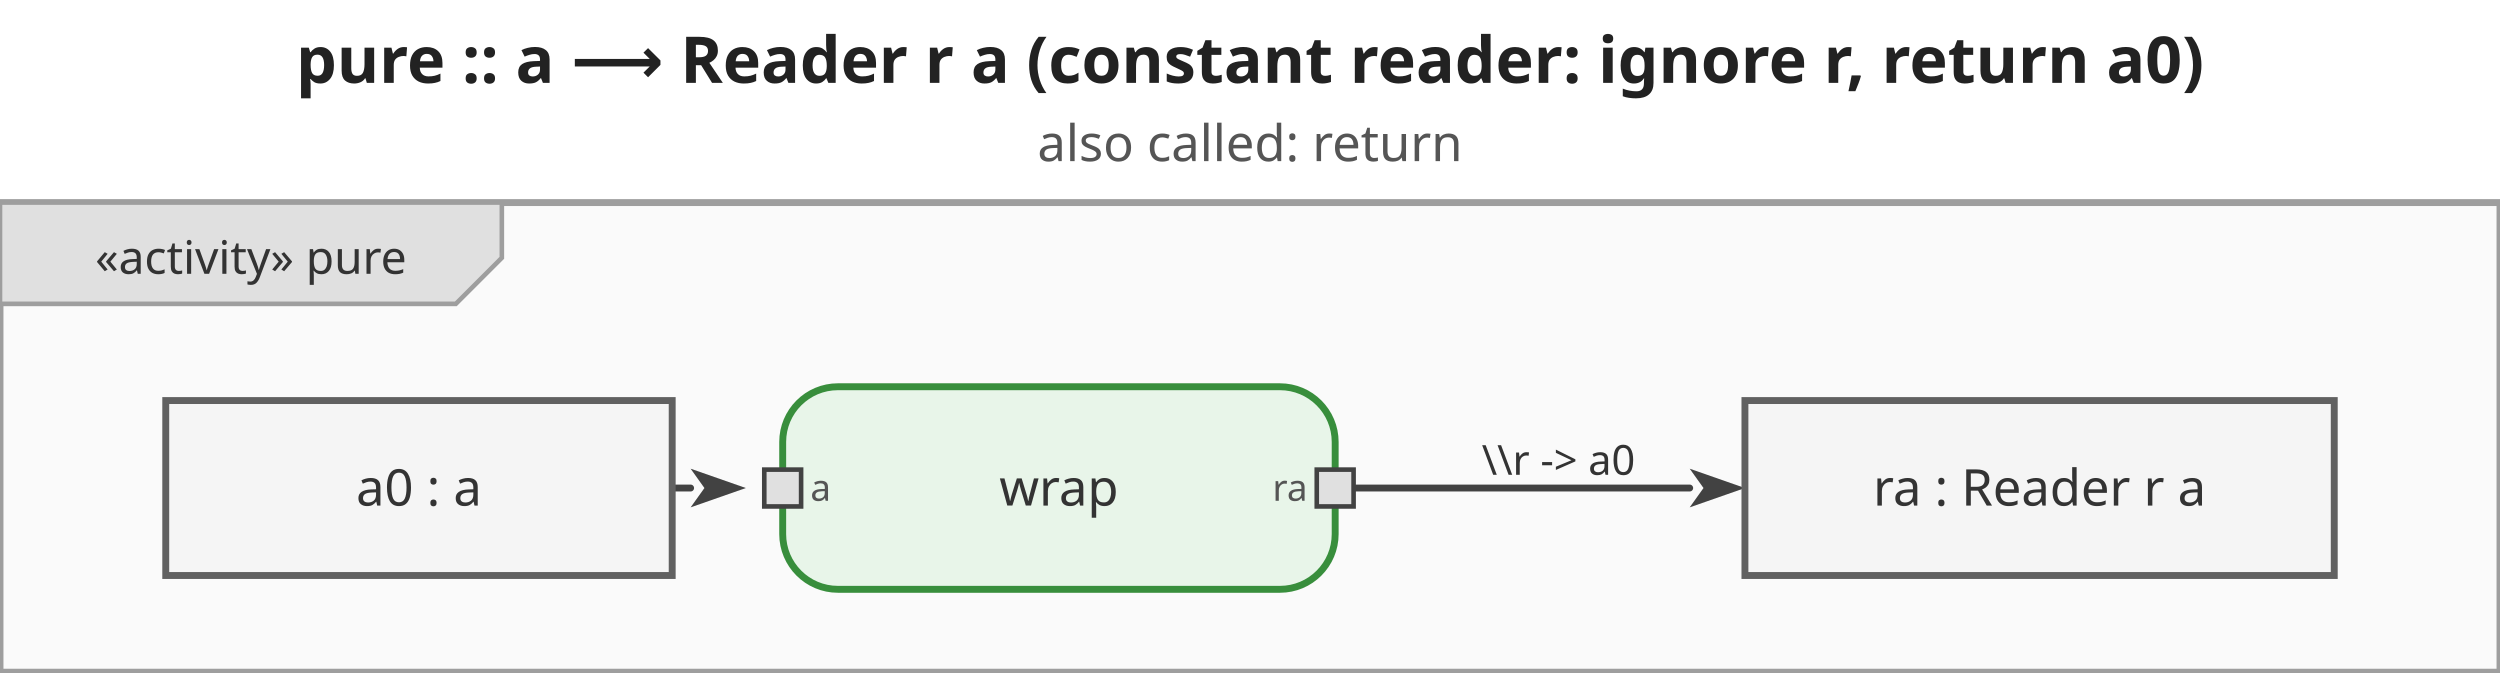
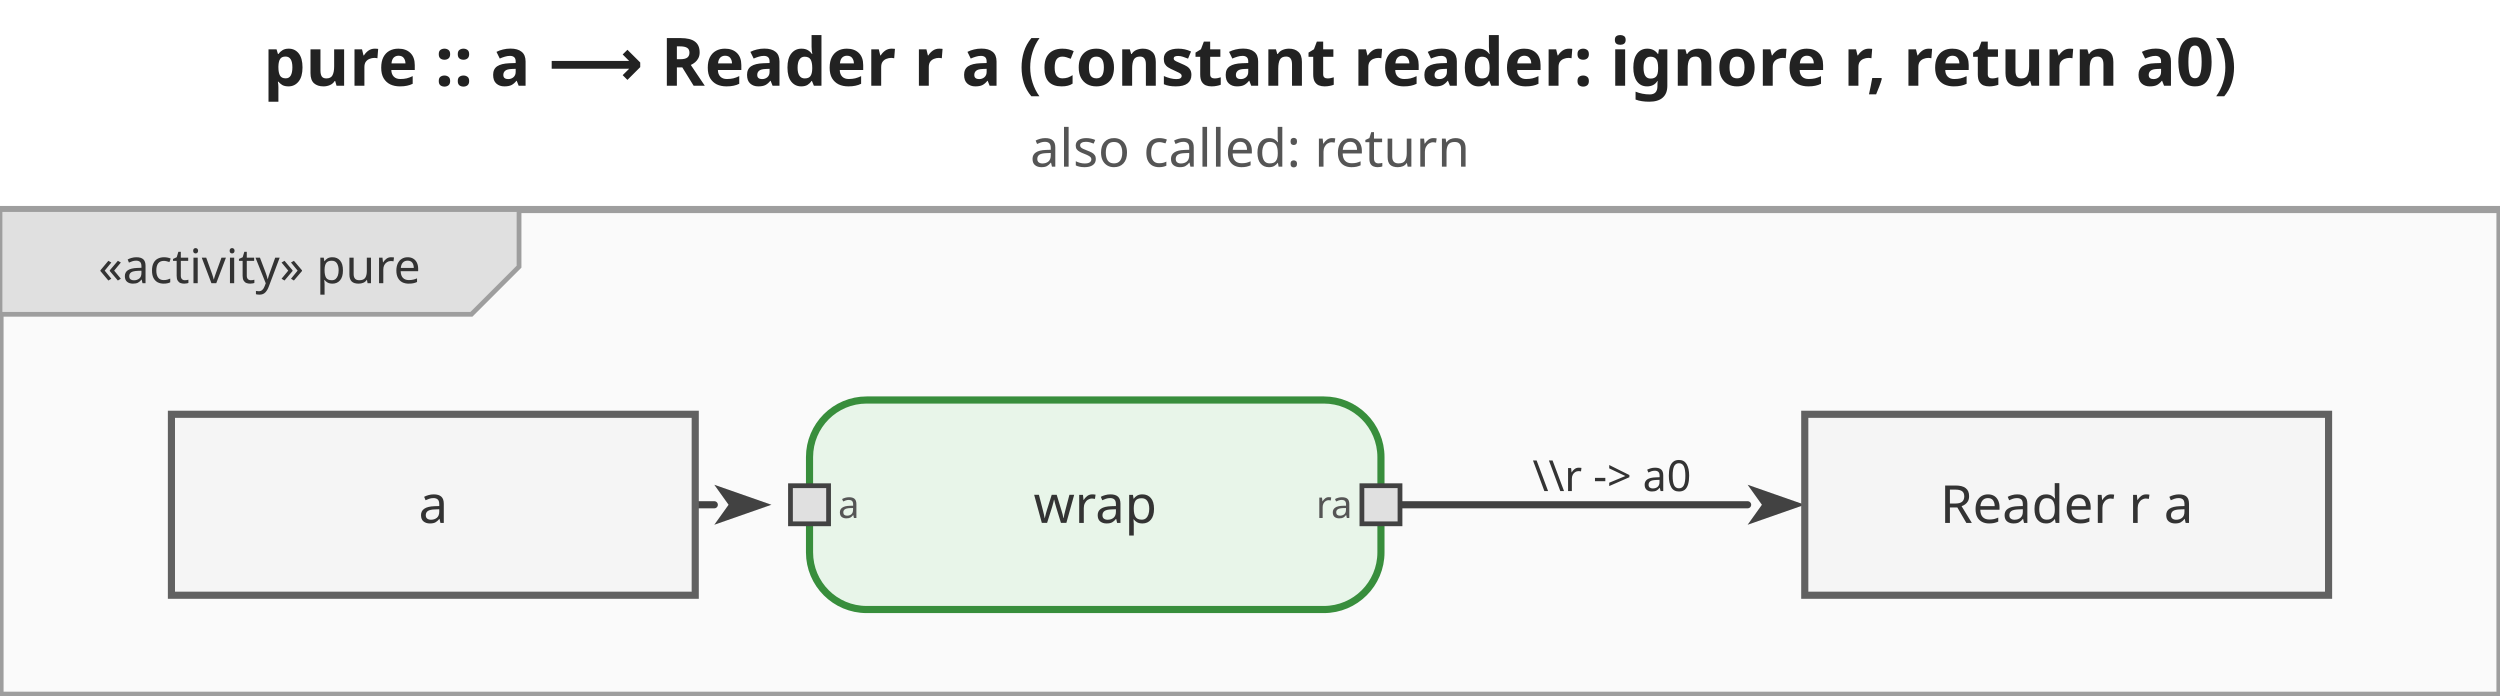
- <svg xmlns="http://www.w3.org/2000/svg" viewBox="0 0 543 146" width="543" height="146">
+ <svg xmlns="http://www.w3.org/2000/svg" viewBox="0 0 525 146" width="525" height="146">
  <defs>
    <marker id="arrowFilled" viewBox="0 0 10 10" refX="0" refY="5" markerWidth="8" markerHeight="8" orient="auto-start-reverse">
      <path d="M0,1.5 L10,5 L0,8.5 L2.5,5 Z" fill="#424242" />
    </marker>
    <marker id="arrowOpen" viewBox="0 0 10 10" refX="0" refY="5" markerWidth="8" markerHeight="8" orient="auto-start-reverse">
      <path d="M0,1.5 L10,5 L0,8.5" fill="none" stroke="#424242" stroke-width="1.25" />
    </marker>
    <marker id="arrowHof" viewBox="0 0 10 10" refX="0" refY="5" markerWidth="8" markerHeight="8" orient="auto-start-reverse">
      <path d="M0,1.5 L10,5 L0,8.5 L2.5,5 Z" fill="#00796b" />
    </marker>
  </defs>
-   <rect width="543" height="146" fill="white" />
-   <text x="271.5" y="18" text-anchor="middle" font-size="14" font-weight="bold" font-family="sans-serif" fill="#222">pure :: a ⟶ Reader r a   (constant reader: ignore r, return a0)</text>
-   <text x="271.5" y="35" text-anchor="middle" font-size="11" font-weight="normal" font-family="sans-serif" fill="#555">also called: return</text>
+   <rect width="525" height="146" fill="white" />
+   <text x="262.5" y="18" text-anchor="middle" font-size="14" font-weight="bold" font-family="sans-serif" fill="#222">pure :: a ⟶ Reader r a   (constant reader: ignore r, return a0)</text>
+   <text x="262.5" y="35" text-anchor="middle" font-size="11" font-weight="normal" font-family="sans-serif" fill="#555">also called: return</text>
  <g transform="translate(0,44) scale(1)">
-     <rect x="0" y="0" width="543" height="102" fill="#fafafa" stroke="#9e9e9e" stroke-width="1.5" />
+     <rect x="0" y="0" width="525" height="102" fill="#fafafa" stroke="#9e9e9e" stroke-width="1.5" />
    <g class="diagram-frame-tab tab-activity">
      <path d="M0,0 L109,0 L109,12 L99,22 L0,22 Z" fill="#e0e0e0" stroke="#9e9e9e" stroke-width="1" />
      <text x="54.5" y="12" text-anchor="middle" font-size="10" font-family="sans-serif" dominant-baseline="middle" fill="#333">«activity» pure</text>
    </g>
    <g class="edge">
      <path d="M146.0,62.0 L150.0,62.0" fill="none" stroke="#424242" stroke-width="1.5" stroke-linejoin="round" stroke-linecap="round" marker-end="url(#arrowFilled)" />
    </g>
    <g class="edge">
      <path d="M294.0,62.0 L367.0,62.0" fill="none" stroke="#424242" stroke-width="1.5" stroke-linejoin="round" stroke-linecap="round" marker-end="url(#arrowFilled)" />
      <text x="338.5" y="56" text-anchor="middle" dominant-baseline="middle" font-size="9" font-family="sans-serif" fill="#333">\\r -&gt; a0</text>
    </g>
    <g class="action-node">
      <rect x="170" y="40" width="120" height="44" rx="12" fill="#e8f5e9" stroke="#388e3c" stroke-width="1.5" />
      <text class="action-label" x="230" y="62" text-anchor="middle" font-size="11" font-family="sans-serif" dominant-baseline="middle" fill="#333">wrap</text>
      <g class="pin pin-in">
        <rect x="166" y="58" width="8" height="8" fill="#e0e0e0" stroke="#424242" stroke-width="1" />
        <text x="176" y="62" text-anchor="start" dominant-baseline="middle" font-size="8" font-family="sans-serif" fill="#555">a</text>
      </g>
      <g class="pin pin-out">
        <rect x="286" y="58" width="8" height="8" fill="#e0e0e0" stroke="#424242" stroke-width="1" />
        <text x="284" y="62" text-anchor="end" dominant-baseline="middle" font-size="8" font-family="sans-serif" fill="#555">ra</text>
      </g>
    </g>
    <g class="object-node">
      <rect x="36" y="43" width="110" height="38" fill="#f5f5f5" stroke="#616161" stroke-width="1.5" />
-       <text x="91" y="62" text-anchor="middle" font-size="11" font-family="sans-serif" dominant-baseline="middle" fill="#333">a0 : a</text>
+       <text x="91" y="62" text-anchor="middle" font-size="11" font-family="sans-serif" dominant-baseline="middle" fill="#333">a</text>
    </g>
    <g class="object-node">
-       <rect x="379" y="43" width="128" height="38" fill="#f5f5f5" stroke="#616161" stroke-width="1.5" />
-       <text x="443" y="62" text-anchor="middle" font-size="11" font-family="sans-serif" dominant-baseline="middle" fill="#333">ra : Reader r a</text>
+       <rect x="379" y="43" width="110" height="38" fill="#f5f5f5" stroke="#616161" stroke-width="1.5" />
+       <text x="434" y="62" text-anchor="middle" font-size="11" font-family="sans-serif" dominant-baseline="middle" fill="#333">Reader r a</text>
    </g>
  </g>
</svg>
